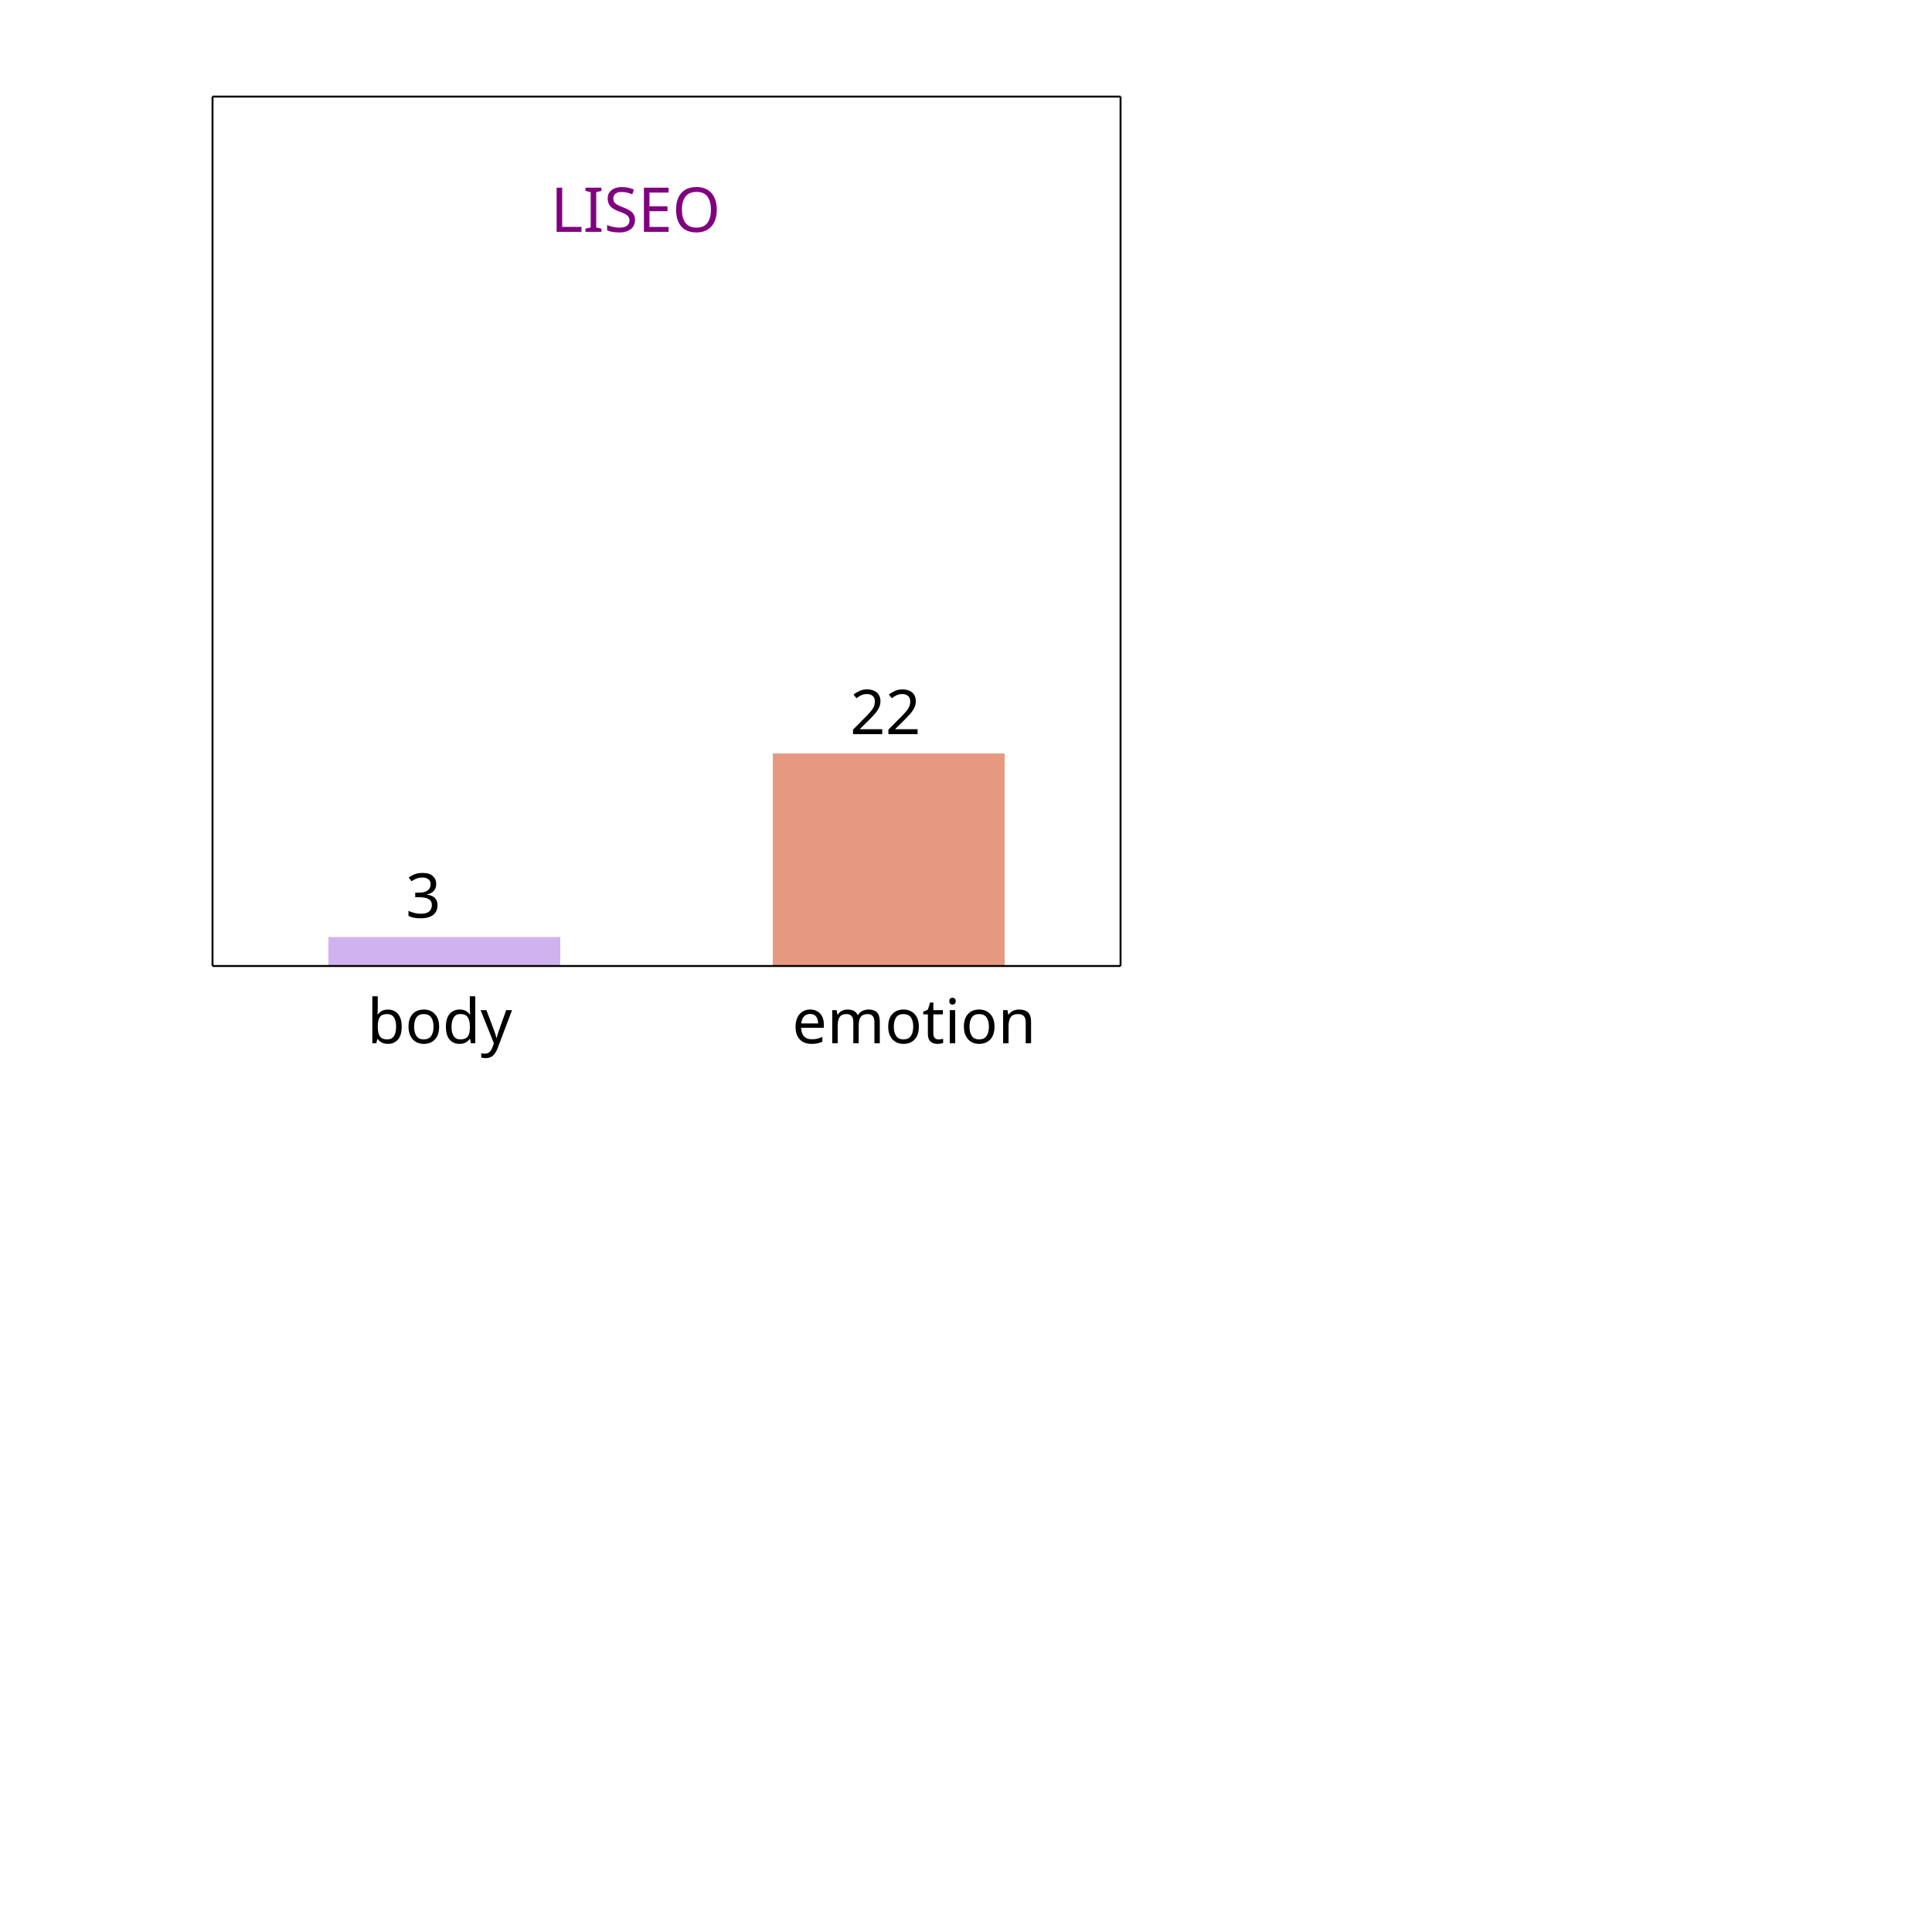
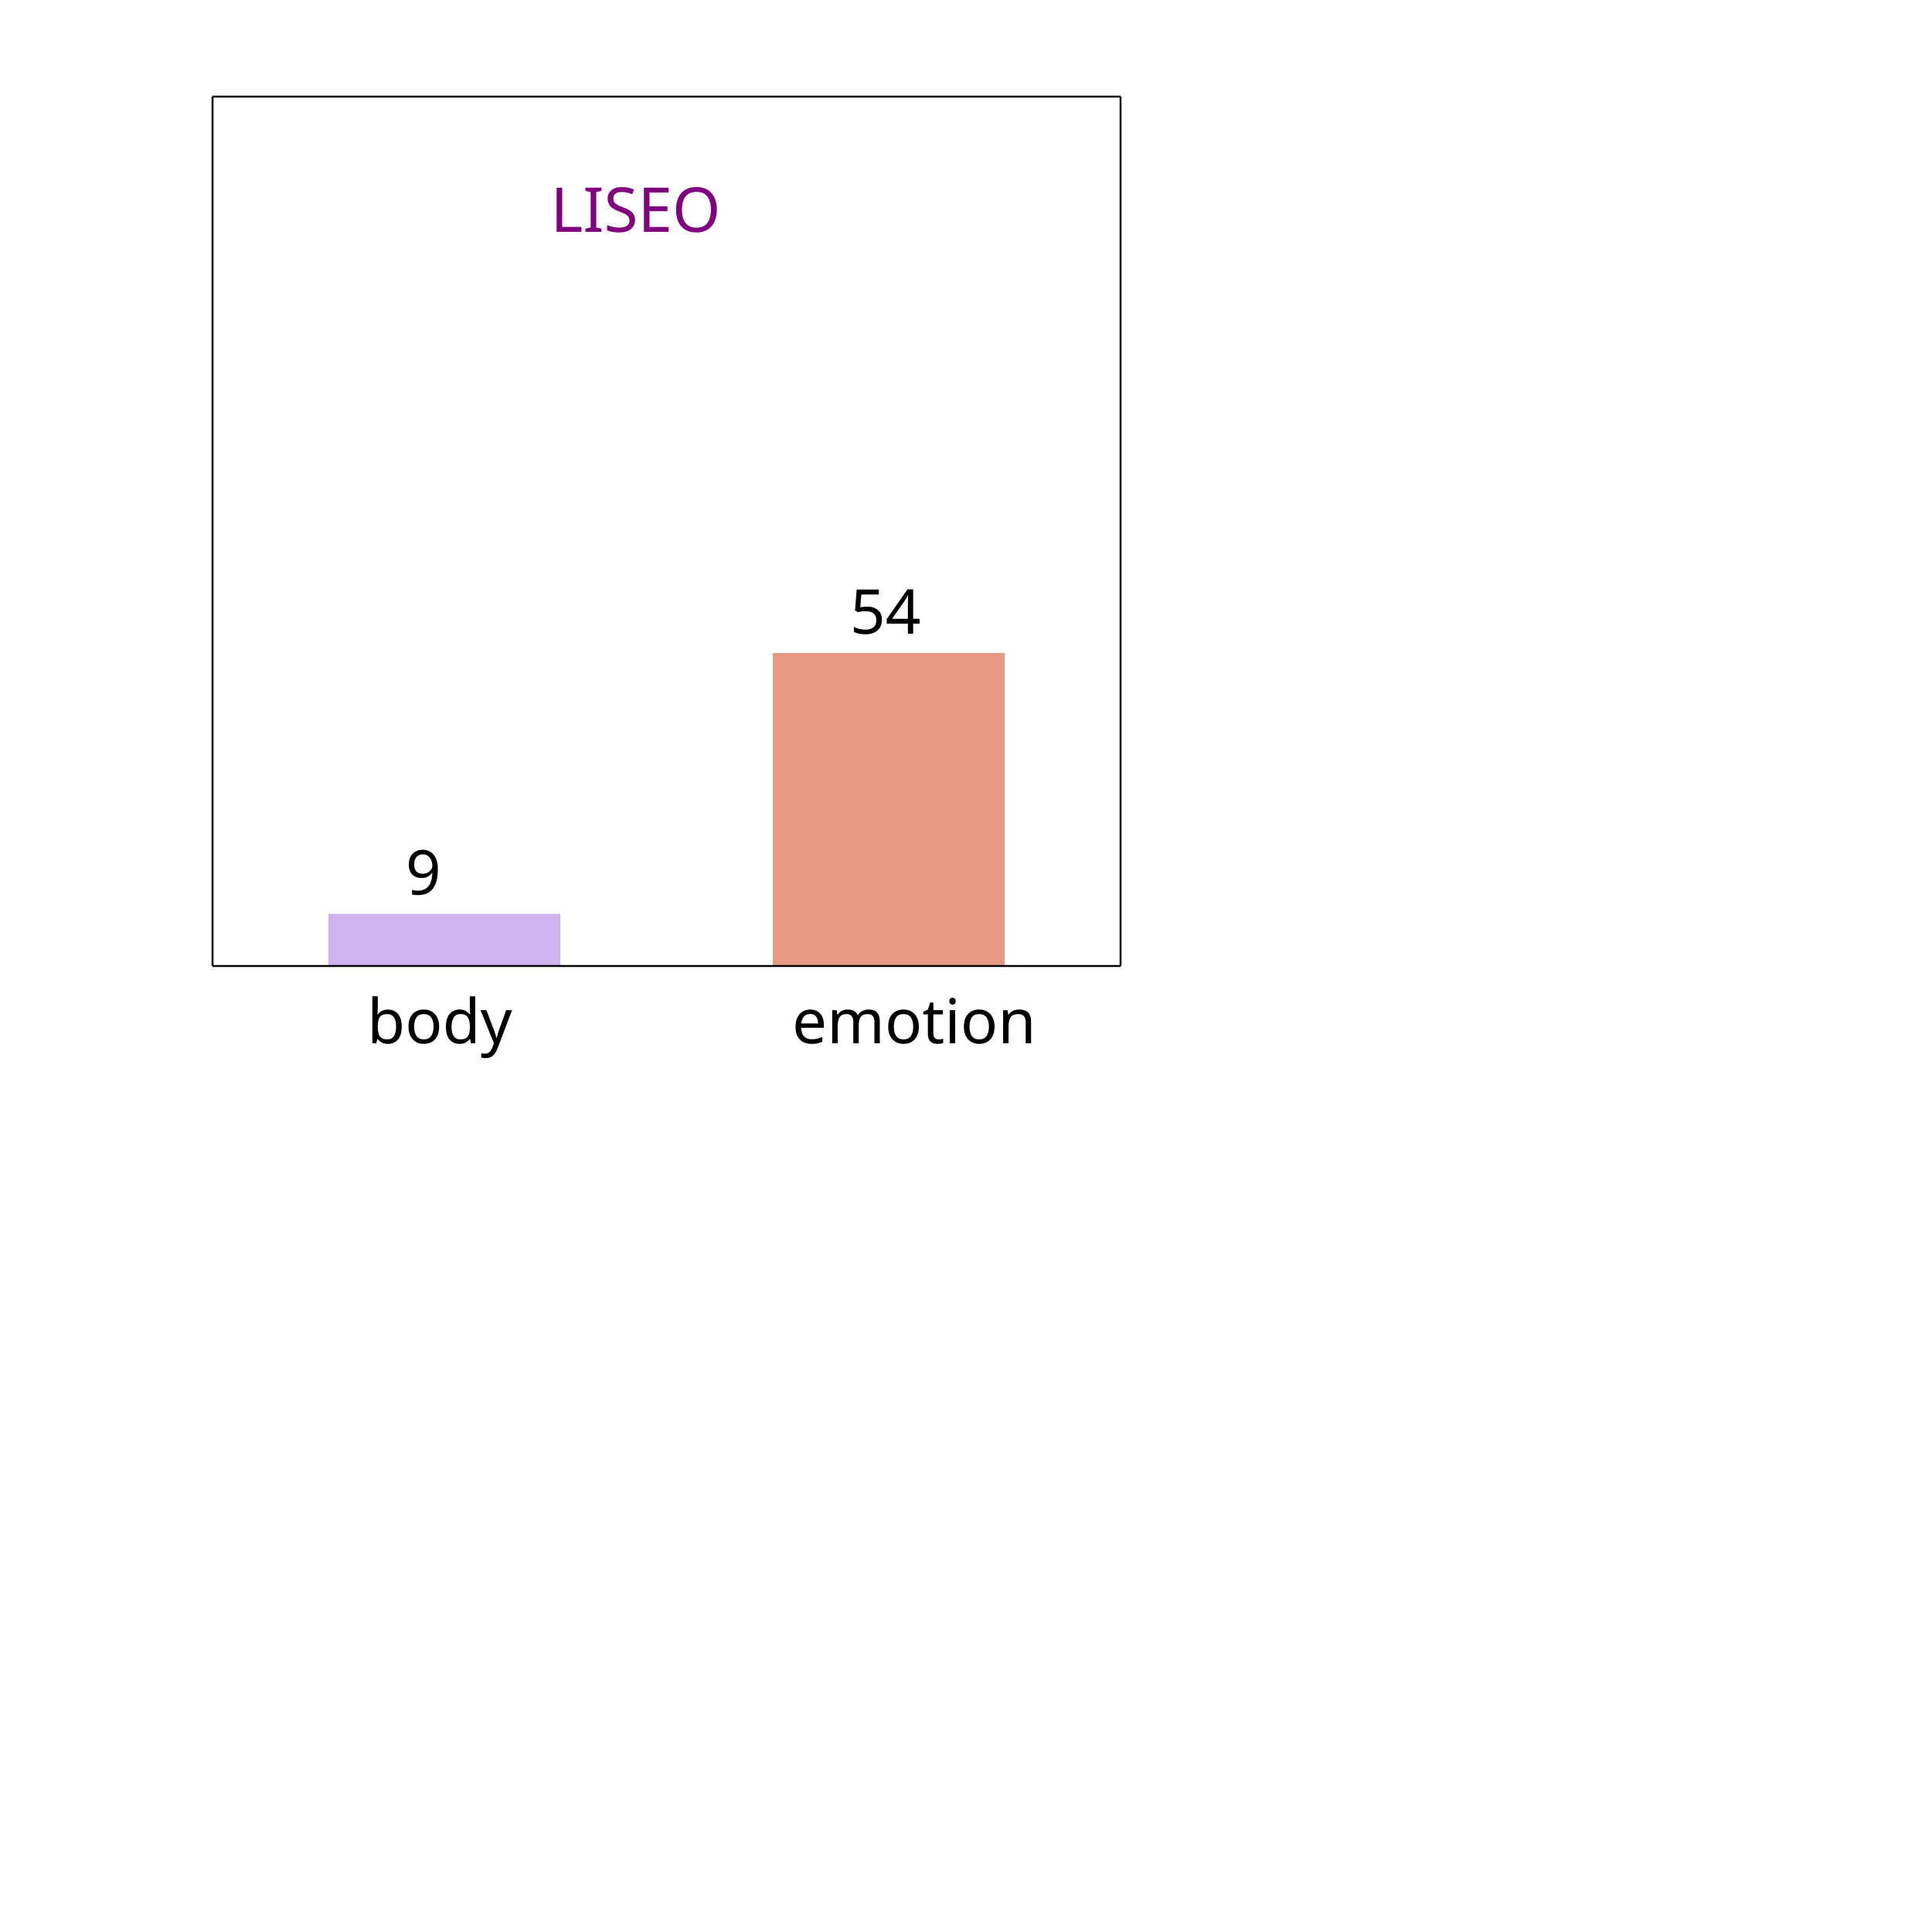
<svg xmlns="http://www.w3.org/2000/svg" width="500" height="500" viewBox="0 0 1000 1000">
  <g transform="translate(30, 500)">
    <text x="255" y="-380" fill="purple" font-size="32" font-family="avenir">LISEO</text>
-     <line x1="200" y1="0" x2="200" y2="-15" stroke="#D1B2F0" stroke-width="120" />
+     <line x1="200" y1="0" x2="200" y2="-27" stroke="#D1B2F0" stroke-width="120" />
    <text x="160" y="40" fill="black" font-size="32" font-family="avenir">body</text>
-     <text x="180" y="-25" fill="black" font-size="32" font-family="avenir">3</text>
-     <line x1="430" y1="0" x2="430" y2="-110" stroke="#E69980" stroke-width="120" />
+     <text x="180" y="-37" fill="black" font-size="32" font-family="avenir">9</text>
+     <line x1="430" y1="0" x2="430" y2="-162" stroke="#E69980" stroke-width="120" />
    <text x="380" y="40" fill="black" font-size="32" font-family="avenir">emotion</text>
-     <text x="410" y="-120" fill="black" font-size="32" font-family="avenir">22</text>
+     <text x="410" y="-172" fill="black" font-size="32" font-family="avenir">54</text>
    <line x1="80" y1="0" x2="550" y2="0" stroke="black" stroke-width="1" />
    <line x1="80" y1="0" x2="80" y2="-450" stroke="black" stroke-width="1" />
    <line x1="80" y1="-450" x2="550" y2="-450" stroke="black" stroke-width="1" />
    <line x1="550" y1="0" x2="550" y2="-450" stroke="black" stroke-width="1" />
  </g>
</svg>
